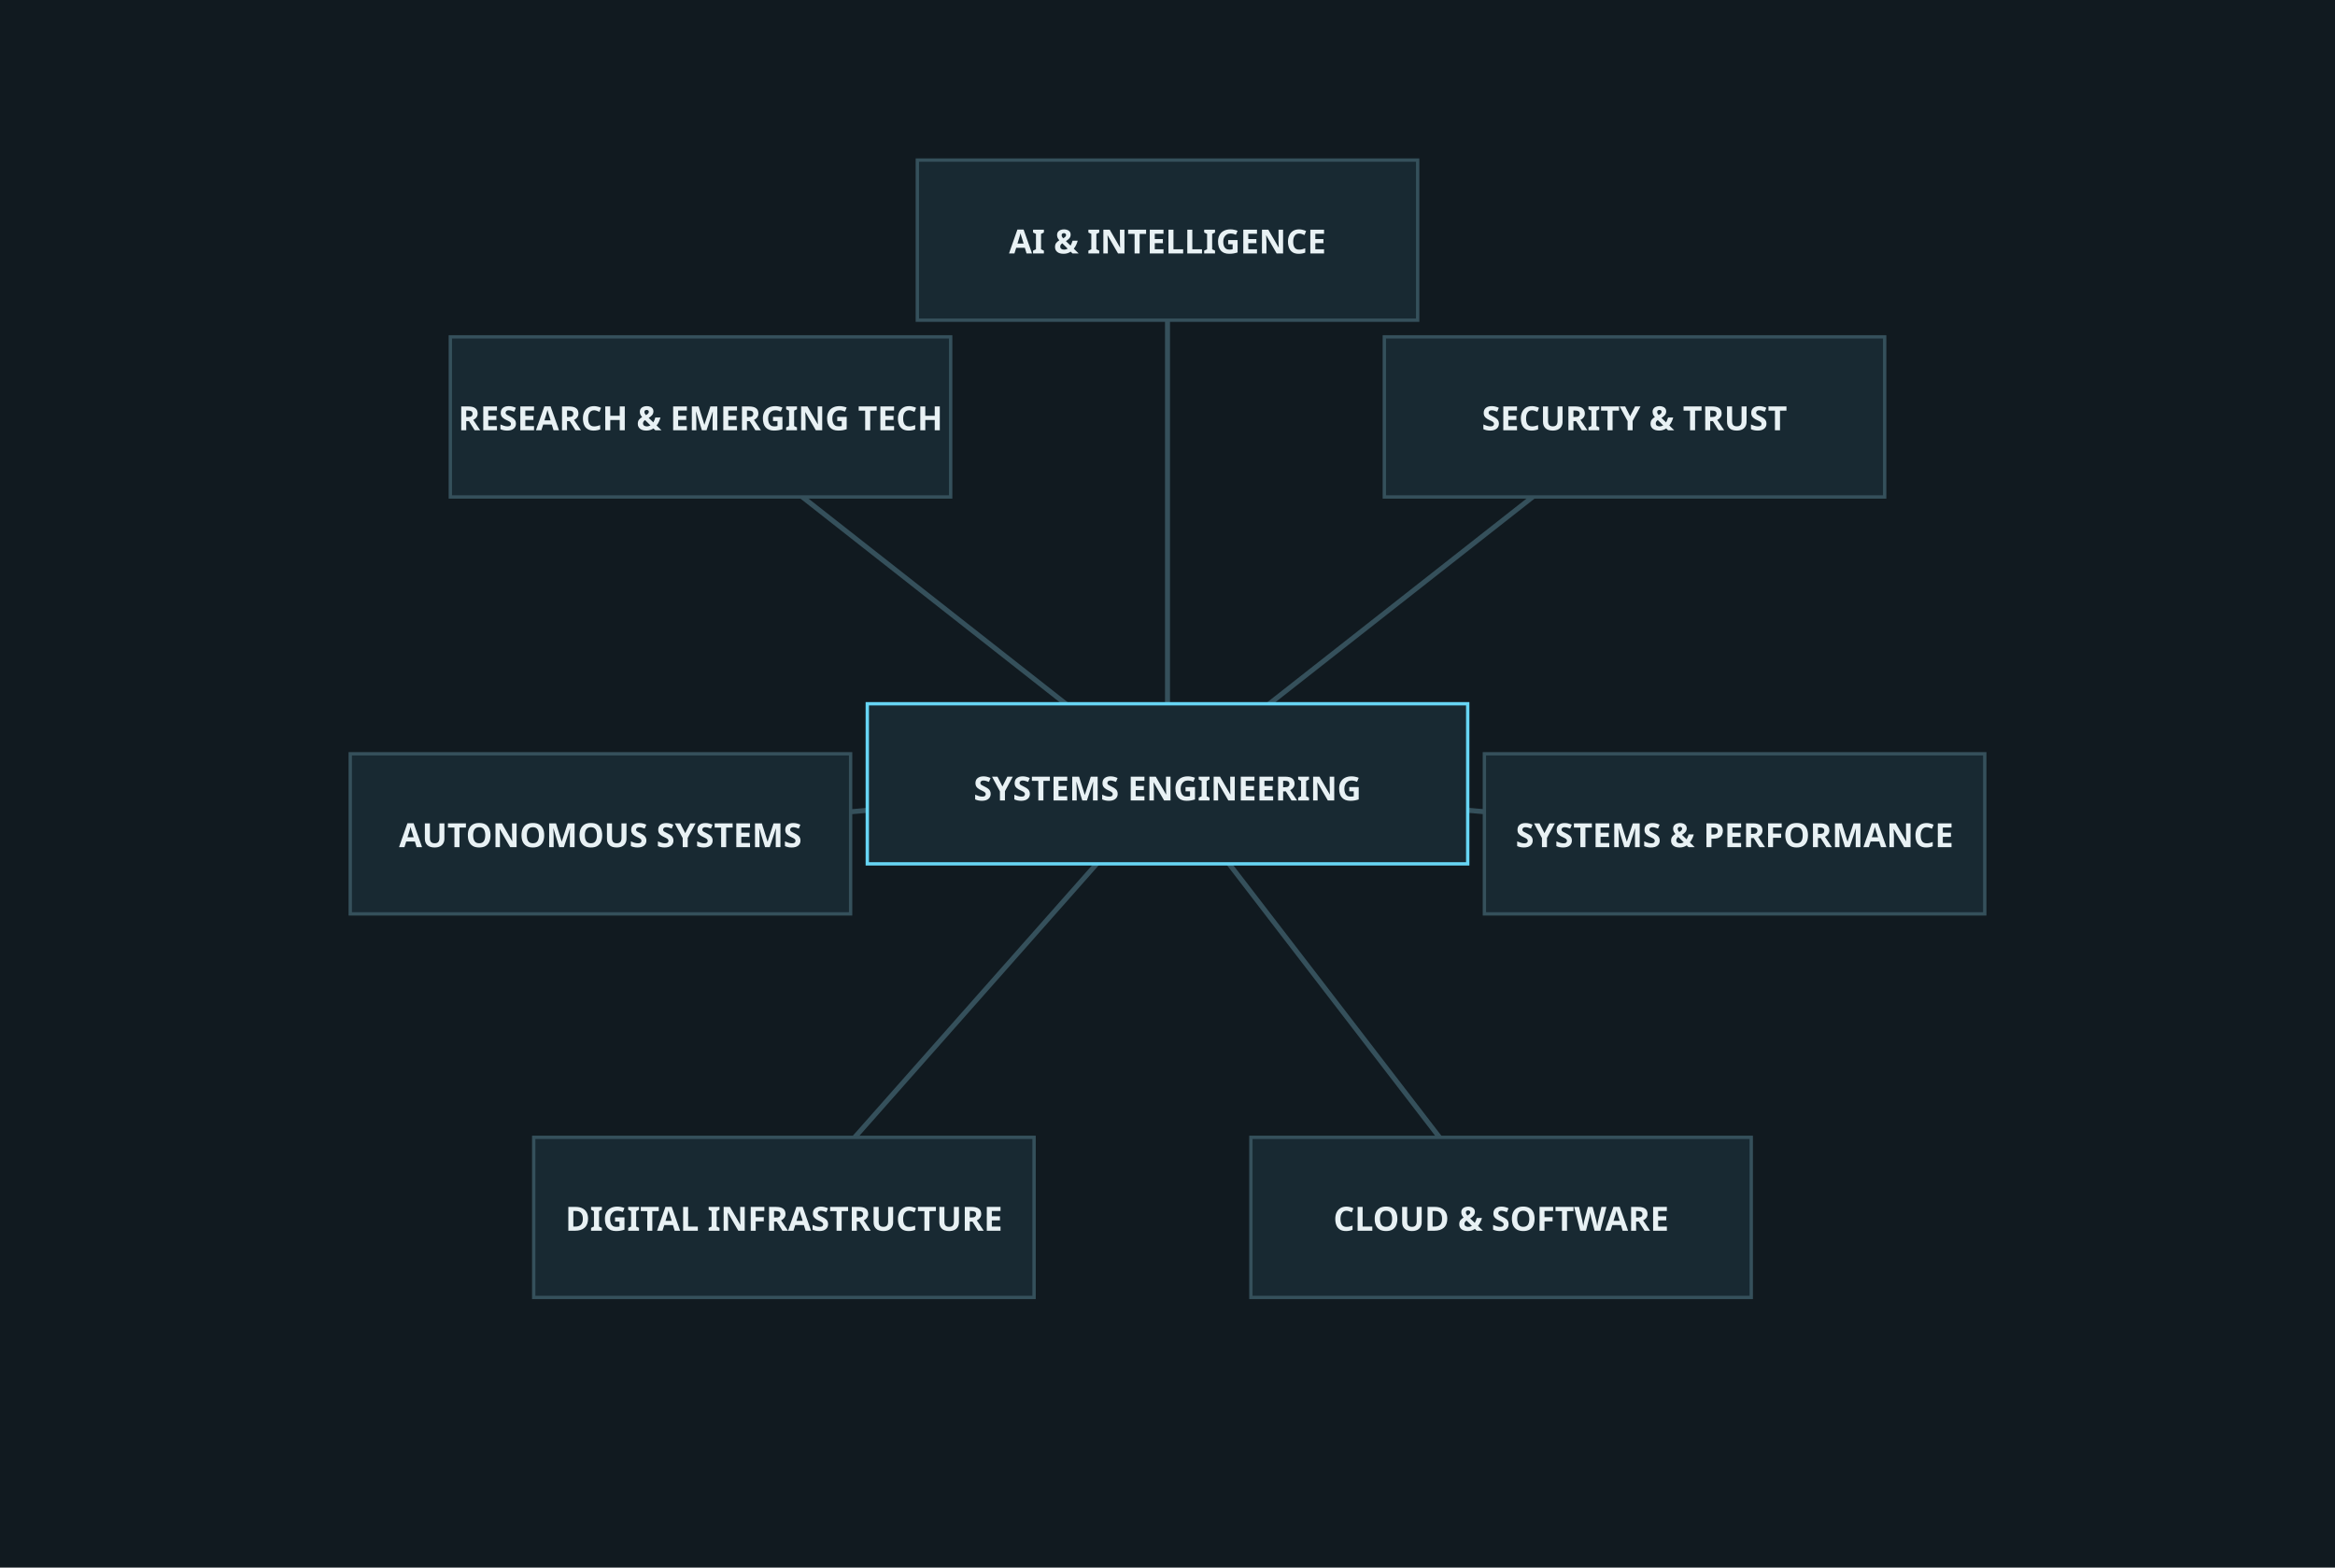
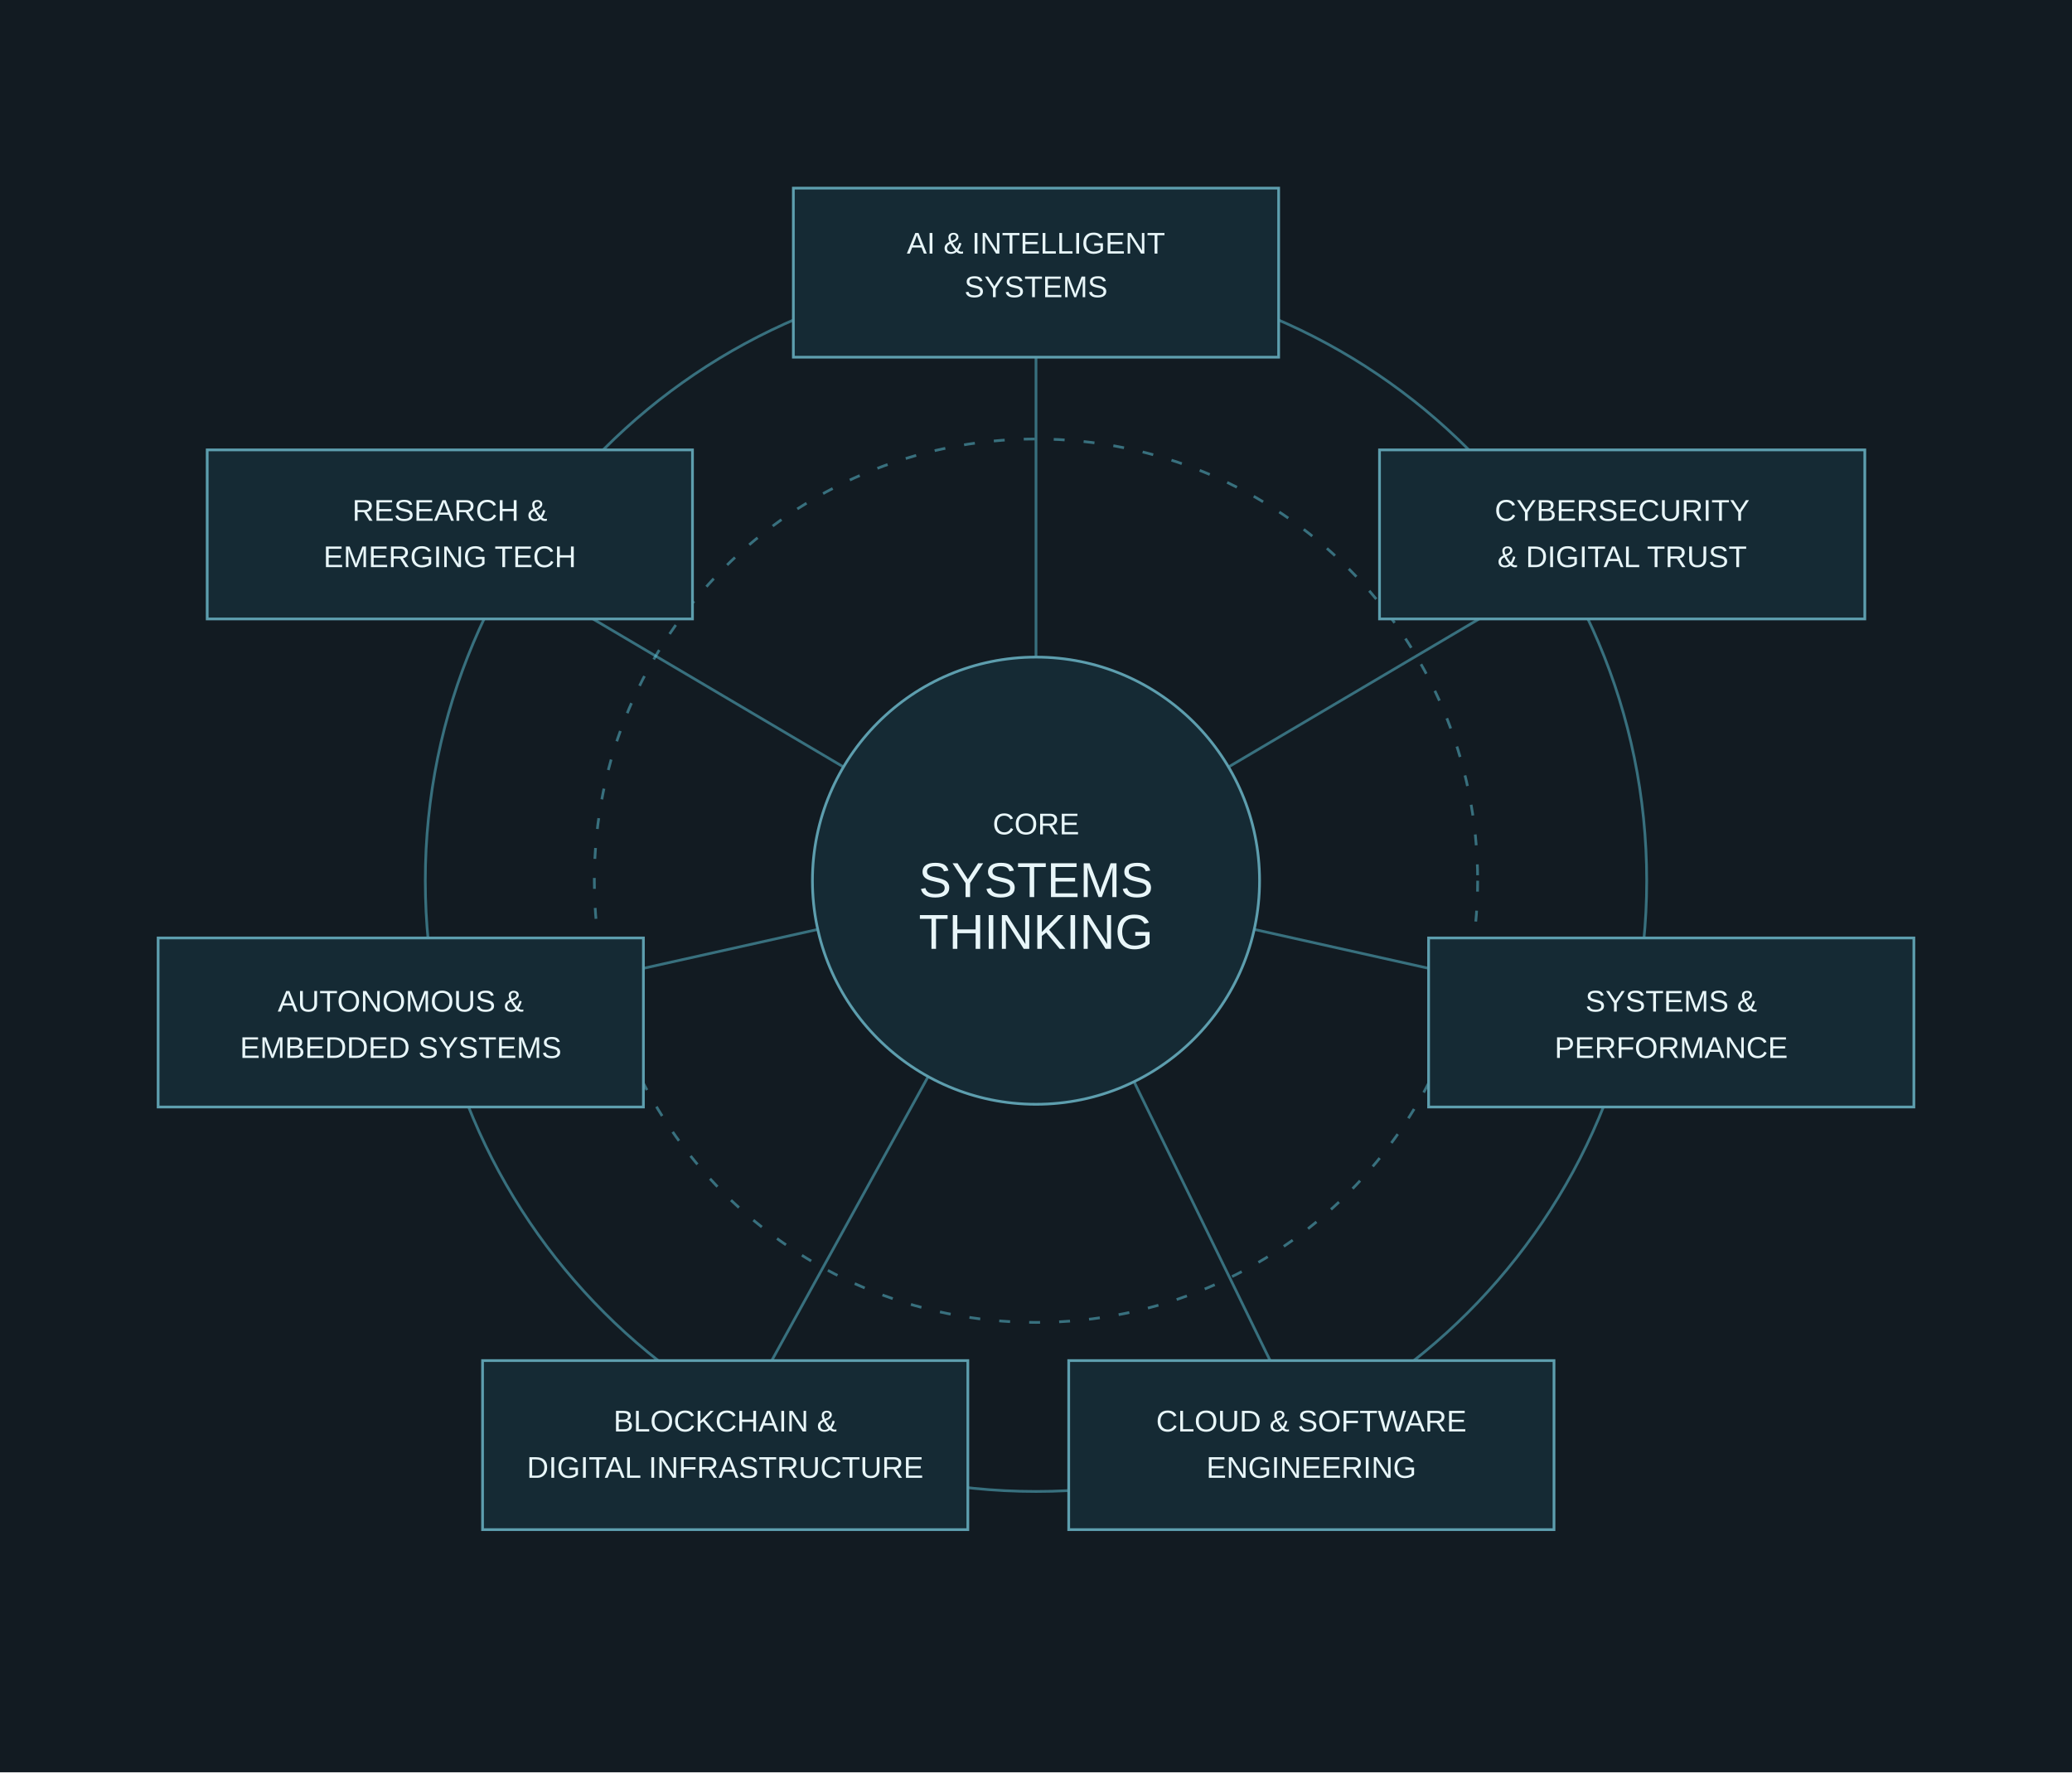
- <svg xmlns="http://www.w3.org/2000/svg" viewBox="0 0 700 470" role="img" aria-labelledby="svg-title svg-desc">
-   <rect width="700" height="470" fill="#111a20" />
-   <g stroke="#35505b" stroke-width="1.5">
-     <path d="M350 235L350 72M350 235L490 125M350 235L520 250M350 235L450 365M350 235L235 365M350 235L180 250M350 235L210 125" />
+ <svg xmlns="http://www.w3.org/2000/svg" viewBox="0 0 760 650" role="img" aria-labelledby="title desc">
+   <rect width="760" height="650" fill="#121b22" />
+   <g stroke="#66d7ee" stroke-opacity=".45" fill="none">
+     <circle cx="380" cy="323" r="224" />
+     <circle cx="380" cy="323" r="162" stroke-dasharray="4 7" />
+     <path d="M380 323L380 100M380 323L595 196M380 323L613 375M380 323L481 530M380 323L266 530M380 323L147 375M380 323L165 196" />
  </g>
-   <g fill="#182932" stroke="#35505b">
-     <rect x="275" y="48" width="150" height="48" />
-     <rect x="415" y="101" width="150" height="48" />
-     <rect x="445" y="226" width="150" height="48" />
-     <rect x="375" y="341" width="150" height="48" />
-     <rect x="160" y="341" width="150" height="48" />
-     <rect x="105" y="226" width="150" height="48" />
-     <rect x="135" y="101" width="150" height="48" />
-     <rect x="260" y="211" width="180" height="48" stroke="#67d5f4" />
+   <g fill="#152a34" stroke="#5d9eae">
+     <rect x="291" y="69" width="178" height="62" />
+     <rect x="506" y="165" width="178" height="62" />
+     <rect x="524" y="344" width="178" height="62" />
+     <rect x="392" y="499" width="178" height="62" />
+     <rect x="177" y="499" width="178" height="62" />
+     <rect x="58" y="344" width="178" height="62" />
+     <rect x="76" y="165" width="178" height="62" />
+     <circle cx="380" cy="323" r="82" />
  </g>
-   <g fill="#e8f1f4" font-family="system-ui,sans-serif" font-size="10" font-weight="600" text-anchor="middle">
-     <text x="350" y="76">AI &amp; INTELLIGENCE</text>
-     <text x="490" y="129">SECURITY &amp; TRUST</text>
-     <text x="520" y="254">SYSTEMS &amp; PERFORMANCE</text>
-     <text x="450" y="369">CLOUD &amp; SOFTWARE</text>
-     <text x="235" y="369">DIGITAL INFRASTRUCTURE</text>
-     <text x="180" y="254">AUTONOMOUS SYSTEMS</text>
-     <text x="210" y="129">RESEARCH &amp; EMERGING TECH</text>
-     <text x="350" y="240">SYSTEMS ENGINEERING</text>
+   <g fill="#e8f6f9" font-family="Arial,sans-serif" font-size="11" text-anchor="middle">
+     <text x="380" y="93">AI &amp; INTELLIGENT</text>
+     <text x="380" y="109">SYSTEMS</text>
+     <text x="595" y="191">CYBERSECURITY</text>
+     <text x="595" y="208">&amp; DIGITAL TRUST</text>
+     <text x="613" y="371">SYSTEMS &amp;</text>
+     <text x="613" y="388">PERFORMANCE</text>
+     <text x="481" y="525">CLOUD &amp; SOFTWARE</text>
+     <text x="481" y="542">ENGINEERING</text>
+     <text x="266" y="525">BLOCKCHAIN &amp;</text>
+     <text x="266" y="542">DIGITAL INFRASTRUCTURE</text>
+     <text x="147" y="371">AUTONOMOUS &amp;</text>
+     <text x="147" y="388">EMBEDDED SYSTEMS</text>
+     <text x="165" y="191">RESEARCH &amp;</text>
+     <text x="165" y="208">EMERGING TECH</text>
+     <text x="380" y="306">CORE</text>
+     <text x="380" y="329" font-size="18">SYSTEMS</text>
+     <text x="380" y="348" font-size="18">THINKING</text>
  </g>
</svg>
